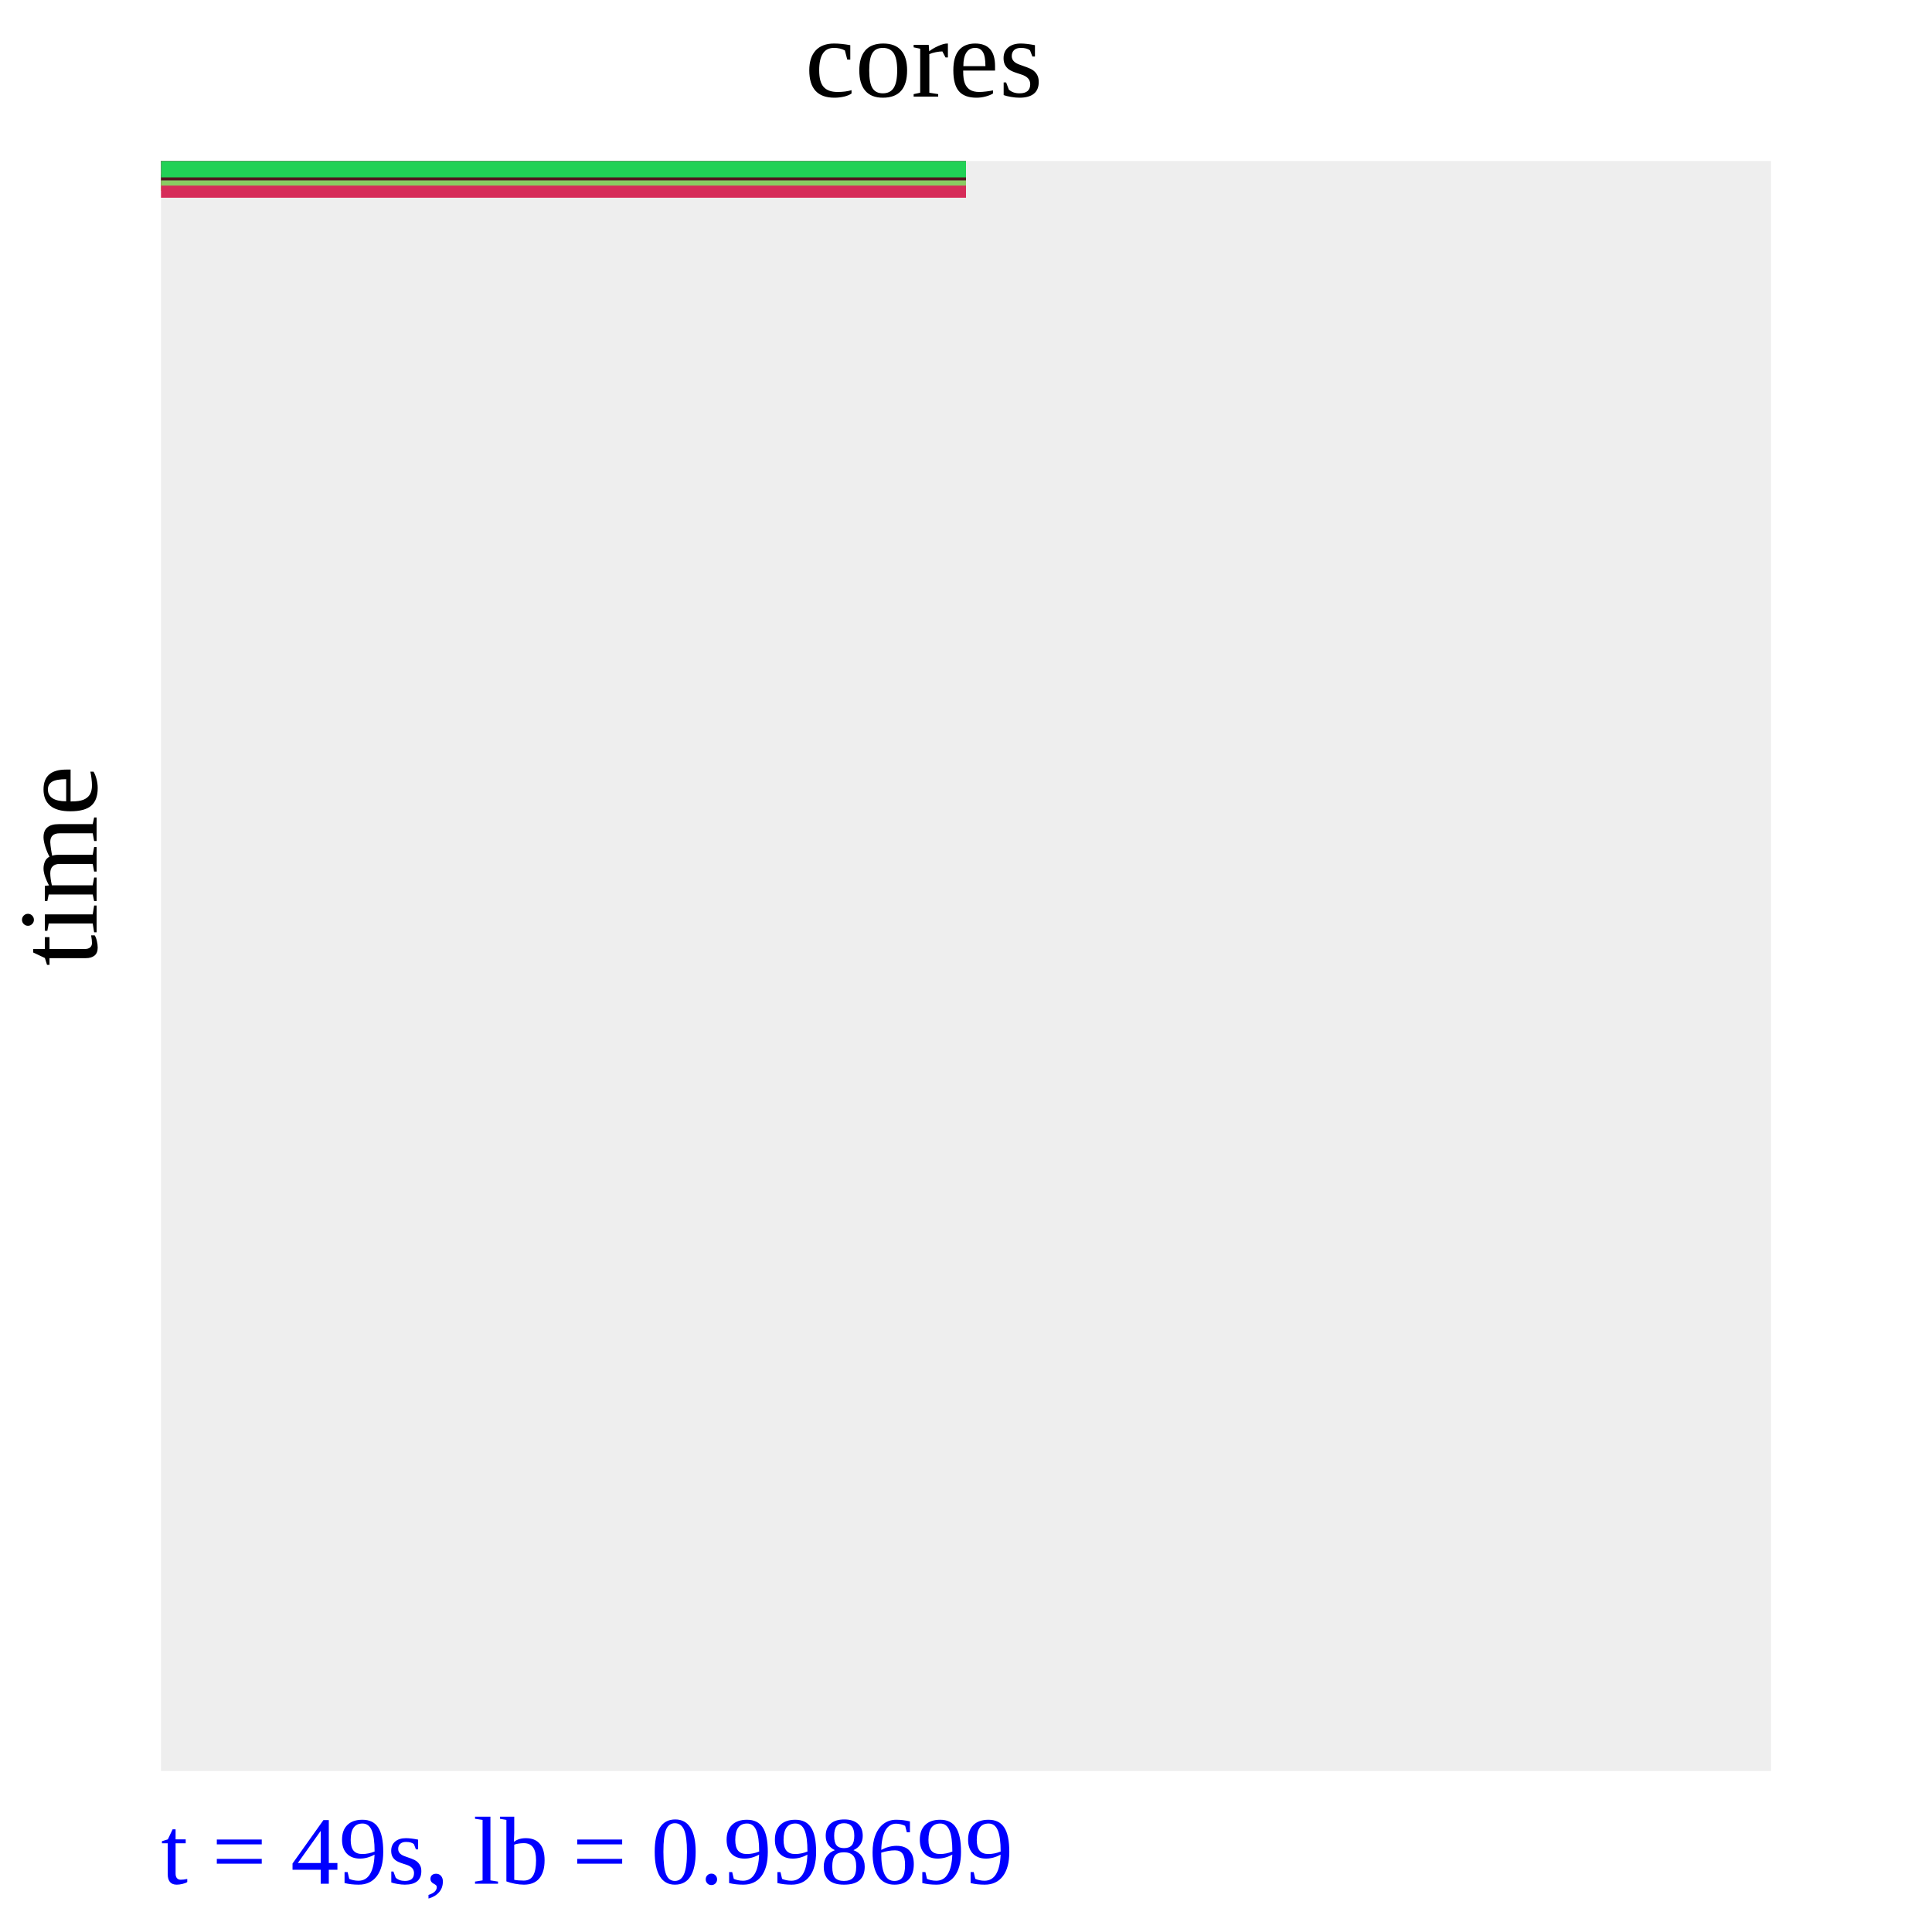
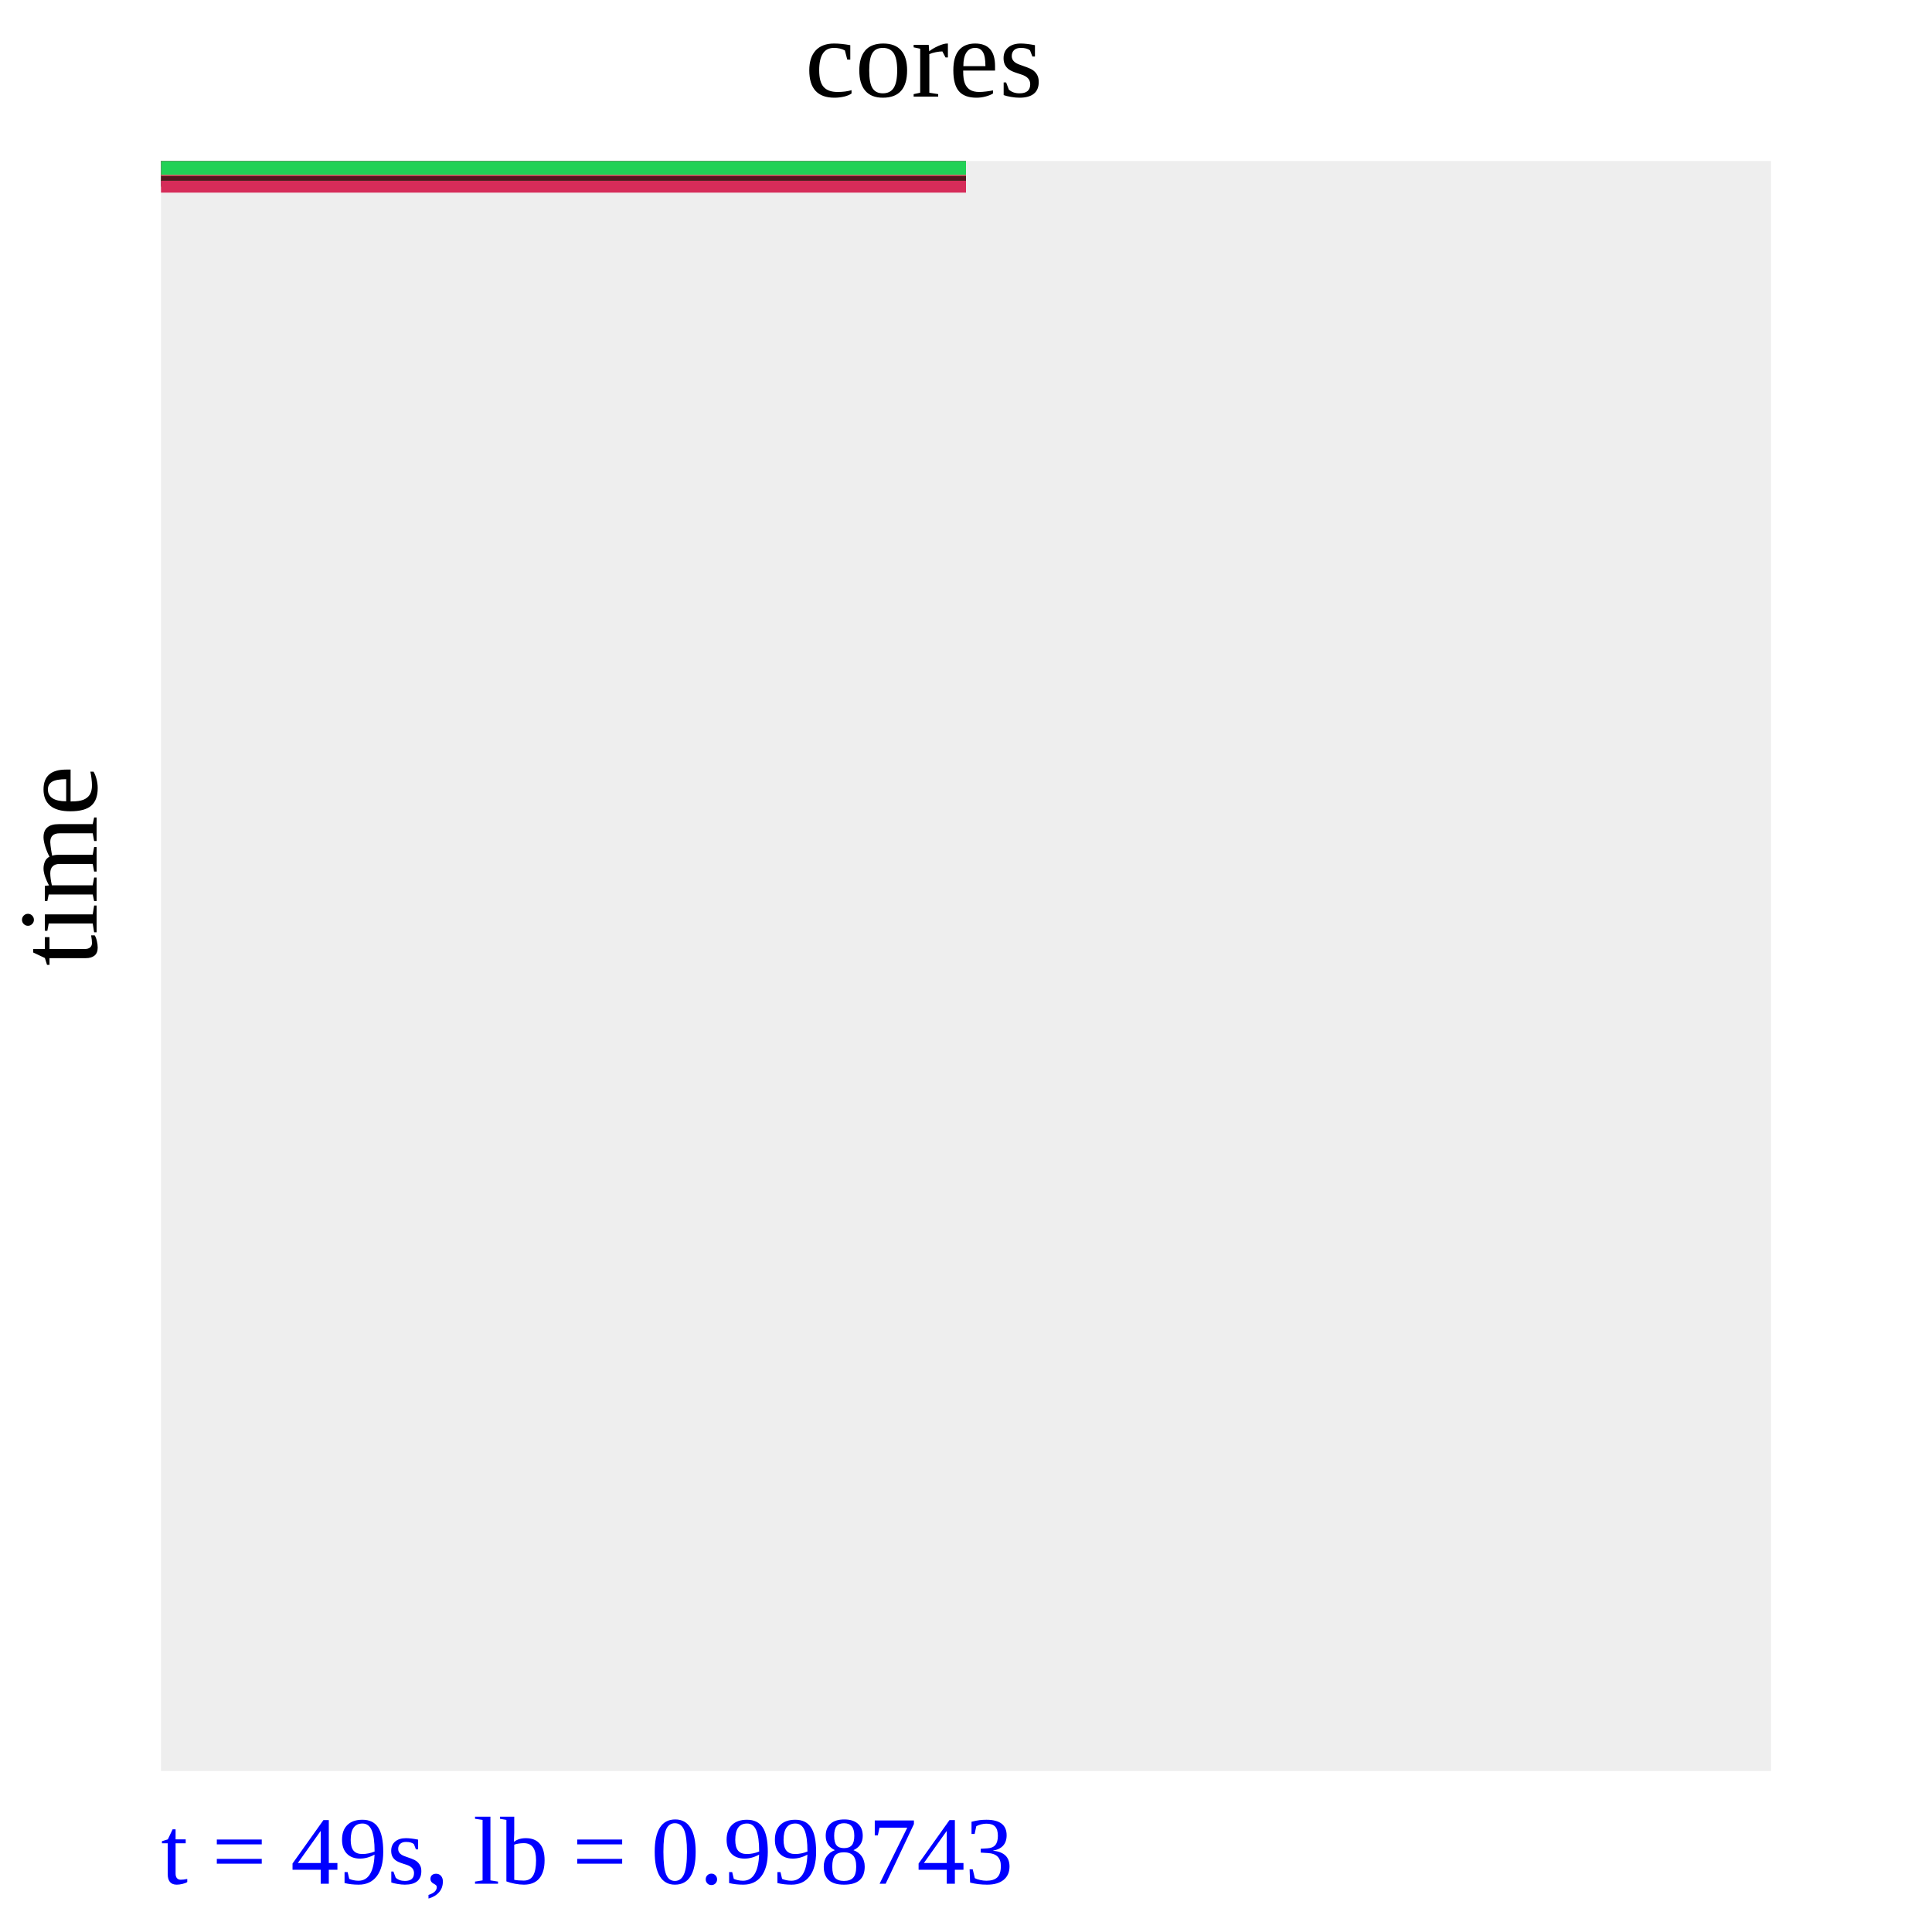
<svg xmlns="http://www.w3.org/2000/svg" x="0" y="0" width="600" height="600">
  <rect x="0%" y="0%" height="100%" width="100%" style="fill: #ffffff" />
  <svg x="0" y="0">
    <text fill="dark" font-size="35" transform="translate(250, 30)">cores</text>
  </svg>
  <svg x="0" y="0">
    <text fill="dark" font-size="35" transform="translate(30, 300) rotate(270)">time</text>
  </svg>
  <svg x="50" y="550">
-     <text fill="blue" font-size="30" transform="translate(0, 35)">t = 49s, lb = 0.998699</text>
+     <text fill="blue" font-size="30" transform="translate(0, 35)">t = 49s, lb = 0.998743</text>
  </svg>
  <svg x="50" y="50" width="500" height="500">
    <rect x="0%" y="0%" height="100%" width="100%" style="fill: #eeeeee" />
-     <rect x="0" y="0" height="3.233" width="250" style="fill: #76931f" />
-     <rect x="0" y="0" height="7.177" width="250" style="fill: #ac9dab" />
-     <rect x="0" y="0" height="4.855" width="250" style="fill: #2b36c2" />
-     <rect x="0" y="0" height="4.154" width="250" style="fill: #48b87d" />
-     <rect x="0" y="0" height="5.305" width="250" style="fill: #6ae33f" />
-     <rect x="0" y="0" height="4.584" width="250" style="fill: #9a62d7" />
-     <rect x="0" y="0" height="4.274" width="250" style="fill: #183a5d" />
-     <rect x="0" y="0" height="3.613" width="250" style="fill: #5789e4" />
-     <rect x="0" y="0" height="4.855" width="250" style="fill: #b2d6b4" />
-     <rect x="0" y="0" height="7.577" width="250" style="fill: #41e241" />
-     <rect x="0" y="0" height="3.243" width="250" style="fill: #1dc709" />
-     <rect x="0" y="0" height="4.274" width="250" style="fill: #e111c7" />
-     <rect x="0" y="0" height="6.706" width="250" style="fill: #e1e7ac" />
-     <rect x="0" y="0" height="4.604" width="250" style="fill: #b6f8ca" />
-     <rect x="0" y="0" height="5.395" width="250" style="fill: #c0bb2f" />
-     <rect x="0" y="0" height="5.806" width="250" style="fill: #c4c8bc" />
-     <rect x="0" y="0" height="1.942" width="250" style="fill: #2ae3ba" />
-     <rect x="0" y="0" height="6.576" width="250" style="fill: #aab916" />
-     <rect x="0" y="0" height="7.667" width="250" style="fill: #5cc458" />
-     <rect x="0" y="0" height="4.885" width="250" style="fill: #e199cb" />
-     <rect x="0" y="0" height="5.535" width="250" style="fill: #89f51b" />
-     <rect x="0" y="0" height="4.144" width="250" style="fill: #135f70" />
-     <rect x="0" y="0" height="3.674" width="250" style="fill: #91a5ab" />
-     <rect x="0" y="0" height="7.387" width="250" style="fill: #b0874d" />
-     <rect x="0" y="0" height="4.705" width="250" style="fill: #f3e8cb" />
-     <rect x="0" y="0" height="7.297" width="250" style="fill: #4543a5" />
-     <rect x="0" y="0" height="4.574" width="250" style="fill: #eb93b0" />
-     <rect x="0" y="0" height="5.826" width="250" style="fill: #441e9c" />
-     <rect x="0" y="0" height="3.153" width="250" style="fill: #a4c2b0" />
-     <rect x="0" y="0" height="5.165" width="250" style="fill: #fb3d30" />
-     <rect x="0" y="0" height="5.565" width="250" style="fill: #875cbf" />
-     <rect x="0" y="0" height="6.216" width="250" style="fill: #29abd5" />
-     <rect x="0" y="0" height="3.273" width="250" style="fill: #b1acf3" />
-     <rect x="0" y="0" height="3.363" width="250" style="fill: #8984b3" />
-     <rect x="0" y="0" height="3.874" width="250" style="fill: #5ae882" />
-     <rect x="0" y="0" height="2.713" width="250" style="fill: #809dd4" />
-     <rect x="0" y="0" height="3.654" width="250" style="fill: #cfe7ab" />
-     <rect x="0" y="0" height="9.279" width="250" style="fill: #c5c61b" />
-     <rect x="0" y="0" height="5.485" width="250" style="fill: #aa52e0" />
-     <rect x="0" y="0" height="4.805" width="250" style="fill: #53b4c3" />
-     <rect x="0" y="0" height="2.502" width="250" style="fill: #643f20" />
-     <rect x="0" y="0" height="4.434" width="250" style="fill: #4ef259" />
-     <rect x="0" y="0" height="2.663" width="250" style="fill: #d2e980" />
-     <rect x="0" y="0" height="4.975" width="250" style="fill: #42a948" />
-     <rect x="0" y="0" height="8.008" width="250" style="fill: #aac5e8" />
-     <rect x="0" y="0" height="2.673" width="250" style="fill: #84cb3e" />
-     <rect x="0" y="0" height="6.626" width="250" style="fill: #c7db92" />
-     <rect x="0" y="0" height="4.634" width="250" style="fill: #5643fd" />
-     <rect x="0" y="0" height="4.765" width="250" style="fill: #34fdd4" />
-     <rect x="0" y="0" height="6.426" width="250" style="fill: #67e2cc" />
-     <rect x="0" y="0" height="3.303" width="250" style="fill: #a40603" />
-     <rect x="0" y="0" height="4.554" width="250" style="fill: #5cb274" />
-     <rect x="0" y="0" height="5.005" width="250" style="fill: #4cb90a" />
-     <rect x="0" y="0" height="6.166" width="250" style="fill: #63e51c" />
-     <rect x="0" y="0" height="2.933" width="250" style="fill: #973790" />
-     <rect x="0" y="0" height="3.724" width="250" style="fill: #334394" />
-     <rect x="0" y="0" height="3.884" width="250" style="fill: #7e0208" />
-     <rect x="0" y="0" height="6.036" width="250" style="fill: #6541e4" />
-     <rect x="0" y="0" height="4.274" width="250" style="fill: #c48a99" />
-     <rect x="0" y="0" height="6.777" width="250" style="fill: #630aa9" />
-     <rect x="0" y="0" height="5.836" width="250" style="fill: #aece15" />
-     <rect x="0" y="0" height="4.715" width="250" style="fill: #3843a4" />
-     <rect x="0" y="0" height="6.586" width="250" style="fill: #b19027" />
-     <rect x="0" y="0" height="4.915" width="250" style="fill: #4ebc95" />
-     <rect x="0" y="0" height="4.725" width="250" style="fill: #5f8592" />
-     <rect x="0" y="0" height="5.806" width="250" style="fill: #e30a22" />
-     <rect x="0" y="0" height="3.443" width="250" style="fill: #05a485" />
-     <rect x="0" y="0" height="2.322" width="250" style="fill: #846248" />
-     <rect x="0" y="0" height="4.995" width="250" style="fill: #987550" />
-     <rect x="0" y="0" height="7.828" width="250" style="fill: #aaf209" />
-     <rect x="0" y="0" height="5.085" width="250" style="fill: #4ec59e" />
-     <rect x="0" y="0" height="6.116" width="250" style="fill: #7931dc" />
-     <rect x="0" y="0" height="6.286" width="250" style="fill: #650c74" />
-     <rect x="0" y="0" height="6.937" width="250" style="fill: #51cc61" />
-     <rect x="0" y="0" height="3.443" width="250" style="fill: #c0cb2c" />
-     <rect x="0" y="0" height="7.347" width="250" style="fill: #46a1b3" />
-     <rect x="0" y="0" height="4.124" width="250" style="fill: #f2c349" />
-     <rect x="0" y="0" height="3.684" width="250" style="fill: #faff76" />
-     <rect x="0" y="0" height="7.157" width="250" style="fill: #3c7f8d" />
-     <rect x="0" y="0" height="5.505" width="250" style="fill: #14ddff" />
-     <rect x="0" y="0" height="4.144" width="250" style="fill: #946351" />
-     <rect x="0" y="0" height="5.996" width="250" style="fill: #744378" />
-     <rect x="0" y="0" height="11.401" width="250" style="fill: #d62c59" />
-     <rect x="0" y="0" height="5.766" width="250" style="fill: #285a8d" />
-     <rect x="0" y="0" height="5.105" width="250" style="fill: #791561" />
-     <rect x="0" y="0" height="4.915" width="250" style="fill: #4f5a2a" />
-     <rect x="0" y="0" height="3.643" width="250" style="fill: #c9e0d6" />
-     <rect x="0" y="0" height="7.627" width="250" style="fill: #8aca62" />
-     <rect x="0" y="0" height="4.134" width="250" style="fill: #48a922" />
-     <rect x="0" y="0" height="4.254" width="250" style="fill: #7ab8f1" />
-     <rect x="0" y="0" height="3.433" width="250" style="fill: #930ee3" />
-     <rect x="0" y="0" height="5.966" width="250" style="fill: #8ac7a9" />
-     <rect x="0" y="0" height="4.755" width="250" style="fill: #d239c9" />
-     <rect x="0" y="0" height="2.973" width="250" style="fill: #b026a4" />
-     <rect x="0" y="0" height="1.071" width="250" style="fill: #81e49d" />
-     <rect x="0" y="0" height="6.026" width="250" style="fill: #53161f" />
-     <rect x="0" y="0" height="3.844" width="250" style="fill: #9a9513" />
-     <rect x="0" y="0" height="4.234" width="250" style="fill: #fe5271" />
-     <rect x="0" y="0" height="3.353" width="250" style="fill: #c32e9c" />
-     <rect x="0" y="0" height="5.085" width="250" style="fill: #21d156" />
+     <rect x="0" y="0" height="3.923" width="250" style="fill: #76931f" />
+     <rect x="0" y="0" height="6.335" width="250" style="fill: #ac9dab" />
+     <rect x="0" y="0" height="5.859" width="250" style="fill: #2b36c2" />
+     <rect x="0" y="0" height="4.744" width="250" style="fill: #48b87d" />
+     <rect x="0" y="0" height="4.653" width="250" style="fill: #6ae33f" />
+     <rect x="0" y="0" height="4.399" width="250" style="fill: #9a62d7" />
+     <rect x="0" y="0" height="4.511" width="250" style="fill: #183a5d" />
+     <rect x="0" y="0" height="2.271" width="250" style="fill: #5789e4" />
+     <rect x="0" y="0" height="4.075" width="250" style="fill: #b2d6b4" />
+     <rect x="0" y="0" height="5.534" width="250" style="fill: #41e241" />
+     <rect x="0" y="0" height="4.024" width="250" style="fill: #1dc709" />
+     <rect x="0" y="0" height="4.501" width="250" style="fill: #e111c7" />
+     <rect x="0" y="0" height="6.082" width="250" style="fill: #e1e7ac" />
+     <rect x="0" y="0" height="4.43" width="250" style="fill: #b6f8ca" />
+     <rect x="0" y="0" height="5.423" width="250" style="fill: #c0bb2f" />
+     <rect x="0" y="0" height="5.311" width="250" style="fill: #c4c8bc" />
+     <rect x="0" y="0" height="2.21" width="250" style="fill: #2ae3ba" />
+     <rect x="0" y="0" height="7.562" width="250" style="fill: #aab916" />
+     <rect x="0" y="0" height="8.069" width="250" style="fill: #5cc458" />
+     <rect x="0" y="0" height="5.818" width="250" style="fill: #e199cb" />
+     <rect x="0" y="0" height="5.433" width="250" style="fill: #89f51b" />
+     <rect x="0" y="0" height="6.133" width="250" style="fill: #135f70" />
+     <rect x="0" y="0" height="5.119" width="250" style="fill: #91a5ab" />
+     <rect x="0" y="0" height="7.582" width="250" style="fill: #b0874d" />
+     <rect x="0" y="0" height="4.126" width="250" style="fill: #f3e8cb" />
+     <rect x="0" y="0" height="6.842" width="250" style="fill: #4543a5" />
+     <rect x="0" y="0" height="3.862" width="250" style="fill: #eb93b0" />
+     <rect x="0" y="0" height="5.322" width="250" style="fill: #441e9c" />
+     <rect x="0" y="0" height="2.97" width="250" style="fill: #a4c2b0" />
+     <rect x="0" y="0" height="4.288" width="250" style="fill: #fb3d30" />
+     <rect x="0" y="0" height="5.879" width="250" style="fill: #875cbf" />
+     <rect x="0" y="0" height="6.508" width="250" style="fill: #29abd5" />
+     <rect x="0" y="0" height="2.747" width="250" style="fill: #b1acf3" />
+     <rect x="0" y="0" height="3.811" width="250" style="fill: #8984b3" />
+     <rect x="0" y="0" height="4.126" width="250" style="fill: #5ae882" />
+     <rect x="0" y="0" height="3" width="250" style="fill: #809dd4" />
+     <rect x="0" y="0" height="4.521" width="250" style="fill: #cfe7ab" />
+     <rect x="0" y="0" height="7.673" width="250" style="fill: #c5c61b" />
+     <rect x="0" y="0" height="5.849" width="250" style="fill: #aa52e0" />
+     <rect x="0" y="0" height="5.565" width="250" style="fill: #53b4c3" />
+     <rect x="0" y="0" height="2.331" width="250" style="fill: #643f20" />
+     <rect x="0" y="0" height="4.389" width="250" style="fill: #4ef259" />
+     <rect x="0" y="0" height="2.95" width="250" style="fill: #d2e980" />
+     <rect x="0" y="0" height="5.007" width="250" style="fill: #42a948" />
+     <rect x="0" y="0" height="6.649" width="250" style="fill: #aac5e8" />
+     <rect x="0" y="0" height="3.031" width="250" style="fill: #84cb3e" />
+     <rect x="0" y="0" height="6.386" width="250" style="fill: #c7db92" />
+     <rect x="0" y="0" height="3.781" width="250" style="fill: #5643fd" />
+     <rect x="0" y="0" height="4.947" width="250" style="fill: #34fdd4" />
+     <rect x="0" y="0" height="7.369" width="250" style="fill: #67e2cc" />
+     <rect x="0" y="0" height="2.858" width="250" style="fill: #a40603" />
+     <rect x="0" y="0" height="4.531" width="250" style="fill: #5cb274" />
+     <rect x="0" y="0" height="4.815" width="250" style="fill: #4cb90a" />
+     <rect x="0" y="0" height="4.653" width="250" style="fill: #63e51c" />
+     <rect x="0" y="0" height="2.909" width="250" style="fill: #973790" />
+     <rect x="0" y="0" height="4.612" width="250" style="fill: #334394" />
+     <rect x="0" y="0" height="4.176" width="250" style="fill: #7e0208" />
+     <rect x="0" y="0" height="6.214" width="250" style="fill: #6541e4" />
+     <rect x="0" y="0" height="4.065" width="250" style="fill: #c48a99" />
+     <rect x="0" y="0" height="7.075" width="250" style="fill: #630aa9" />
+     <rect x="0" y="0" height="4.49" width="250" style="fill: #aece15" />
+     <rect x="0" y="0" height="5.828" width="250" style="fill: #3843a4" />
+     <rect x="0" y="0" height="7.46" width="250" style="fill: #b19027" />
+     <rect x="0" y="0" height="7.126" width="250" style="fill: #4ebc95" />
+     <rect x="0" y="0" height="6.579" width="250" style="fill: #5f8592" />
+     <rect x="0" y="0" height="7.481" width="250" style="fill: #e30a22" />
+     <rect x="0" y="0" height="3.73" width="250" style="fill: #05a485" />
+     <rect x="0" y="0" height="3.051" width="250" style="fill: #846248" />
+     <rect x="0" y="0" height="5.423" width="250" style="fill: #987550" />
+     <rect x="0" y="0" height="5.088" width="250" style="fill: #aaf209" />
+     <rect x="0" y="0" height="5.261" width="250" style="fill: #4ec59e" />
+     <rect x="0" y="0" height="5.828" width="250" style="fill: #7931dc" />
+     <rect x="0" y="0" height="5.078" width="250" style="fill: #650c74" />
+     <rect x="0" y="0" height="6.234" width="250" style="fill: #51cc61" />
+     <rect x="0" y="0" height="4.328" width="250" style="fill: #c0cb2c" />
+     <rect x="0" y="0" height="6.933" width="250" style="fill: #46a1b3" />
+     <rect x="0" y="0" height="4.734" width="250" style="fill: #f2c349" />
+     <rect x="0" y="0" height="3.304" width="250" style="fill: #faff76" />
+     <rect x="0" y="0" height="7.846" width="250" style="fill: #3c7f8d" />
+     <rect x="0" y="0" height="5.707" width="250" style="fill: #14ddff" />
+     <rect x="0" y="0" height="4.409" width="250" style="fill: #946351" />
+     <rect x="0" y="0" height="6.548" width="250" style="fill: #744378" />
+     <rect x="0" y="0" height="9.822" width="250" style="fill: #d62c59" />
+     <rect x="0" y="0" height="5.95" width="250" style="fill: #285a8d" />
+     <rect x="0" y="0" height="4.328" width="250" style="fill: #791561" />
+     <rect x="0" y="0" height="6.153" width="250" style="fill: #4f5a2a" />
+     <rect x="0" y="0" height="2.494" width="250" style="fill: #c9e0d6" />
+     <rect x="0" y="0" height="4.815" width="250" style="fill: #8aca62" />
+     <rect x="0" y="0" height="3.416" width="250" style="fill: #48a922" />
+     <rect x="0" y="0" height="3.386" width="250" style="fill: #7ab8f1" />
+     <rect x="0" y="0" height="4.227" width="250" style="fill: #930ee3" />
+     <rect x="0" y="0" height="5.991" width="250" style="fill: #8ac7a9" />
+     <rect x="0" y="0" height="4.501" width="250" style="fill: #d239c9" />
+     <rect x="0" y="0" height="3.639" width="250" style="fill: #b026a4" />
+     <rect x="0" y="0" height="2.788" width="250" style="fill: #81e49d" />
+     <rect x="0" y="0" height="6.122" width="250" style="fill: #53161f" />
+     <rect x="0" y="0" height="3.234" width="250" style="fill: #9a9513" />
+     <rect x="0" y="0" height="4.622" width="250" style="fill: #fe5271" />
+     <rect x="0" y="0" height="3.284" width="250" style="fill: #c32e9c" />
+     <rect x="0" y="0" height="4.298" width="250" style="fill: #21d156" />
  </svg>
</svg>
